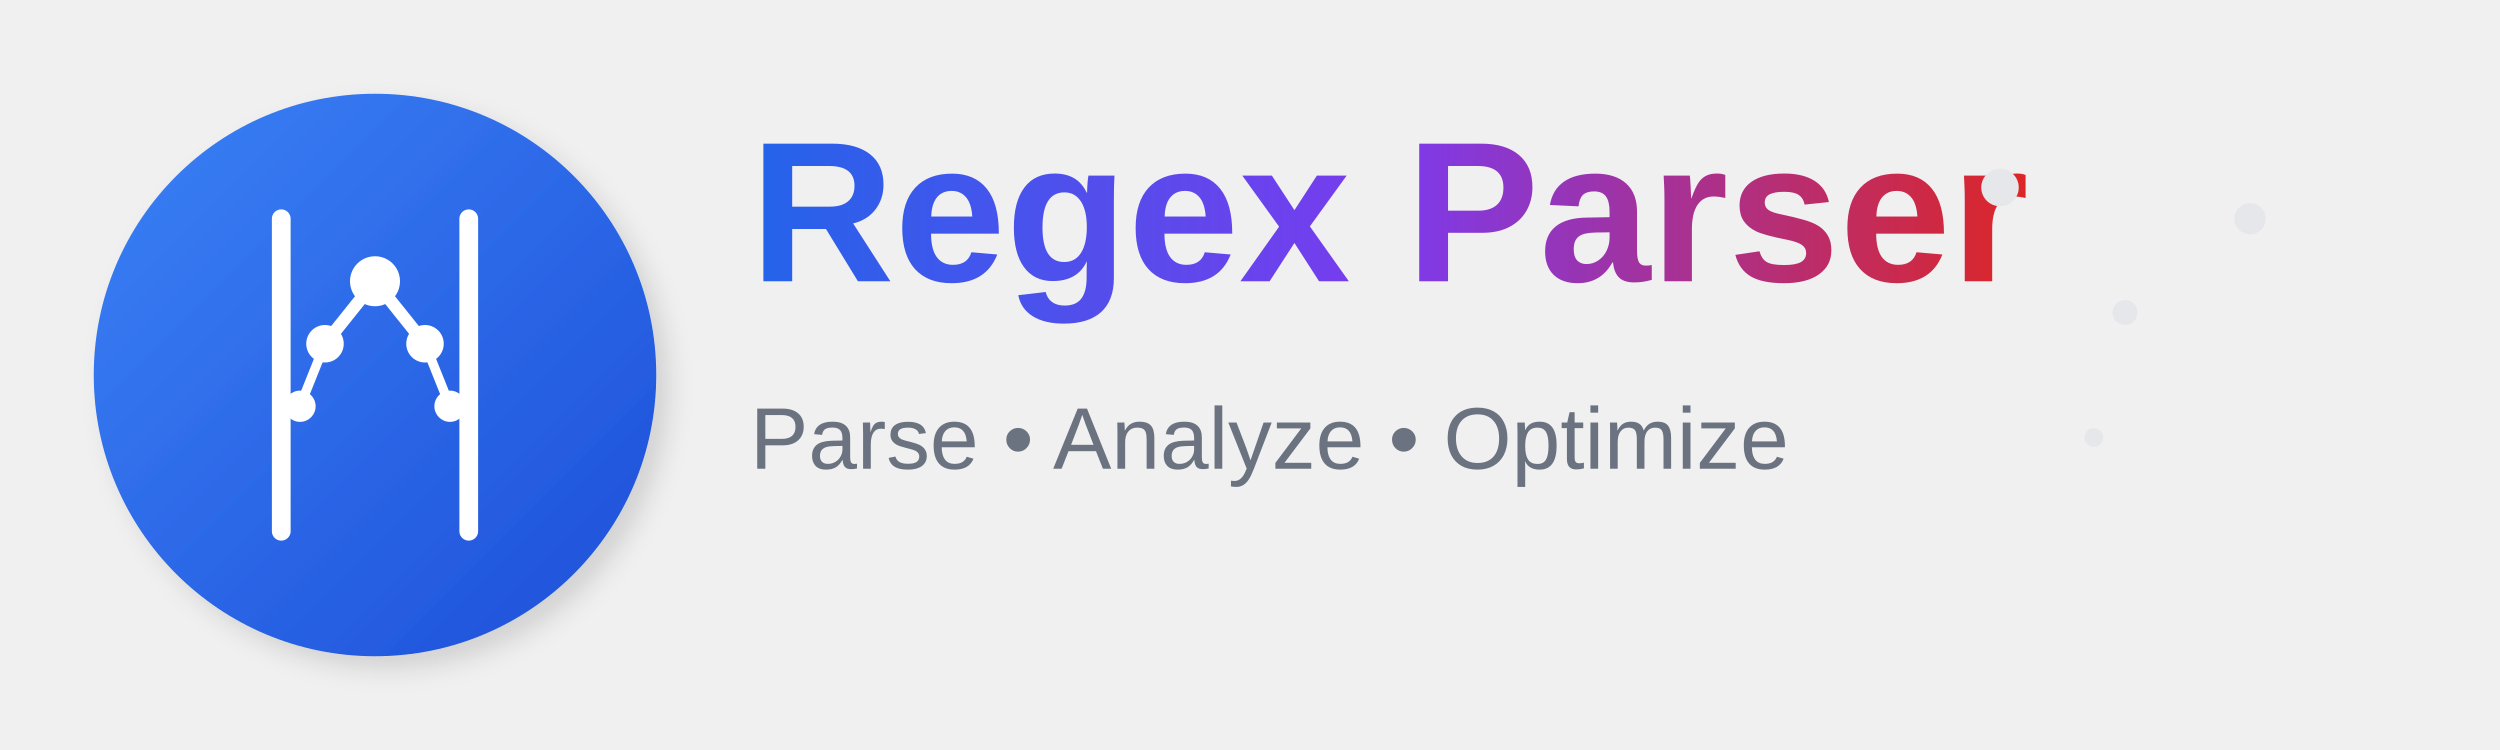
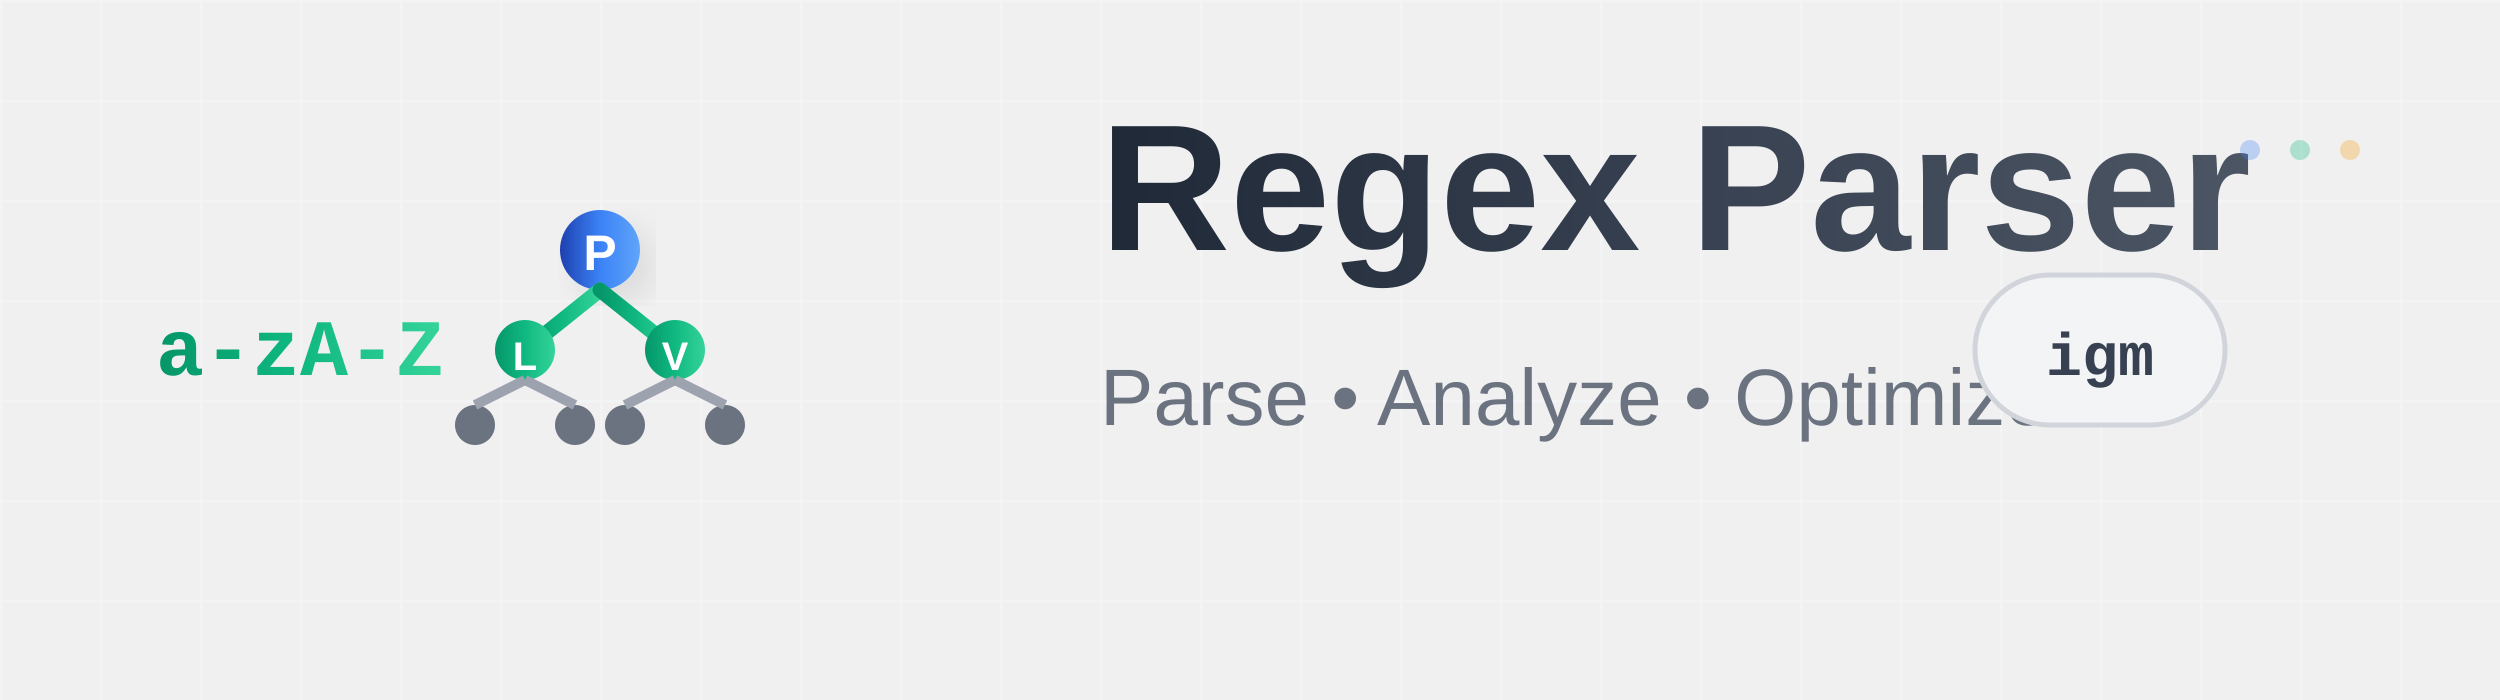
- <svg xmlns="http://www.w3.org/2000/svg" width="400" height="120" viewBox="0 0 400 120">
+ <svg xmlns="http://www.w3.org/2000/svg" width="500" height="140" viewBox="0 0 500 140">
  <defs>
+     <linearGradient id="primaryGradient" x1="0%" y1="0%" x2="100%" y2="0%">
+       <stop offset="0%" style="stop-color:#1e40af;stop-opacity:1" />
+       <stop offset="50%" style="stop-color:#3b82f6;stop-opacity:1" />
+       <stop offset="100%" style="stop-color:#60a5fa;stop-opacity:1" />
+     </linearGradient>
+     <linearGradient id="accentGradient" x1="0%" y1="0%" x2="100%" y2="0%">
+       <stop offset="0%" style="stop-color:#059669;stop-opacity:1" />
+       <stop offset="50%" style="stop-color:#10b981;stop-opacity:1" />
+       <stop offset="100%" style="stop-color:#34d399;stop-opacity:1" />
+     </linearGradient>
    <linearGradient id="textGradient" x1="0%" y1="0%" x2="100%" y2="0%">
-       <stop offset="0%" style="stop-color:#2563eb;stop-opacity:1" />
-       <stop offset="50%" style="stop-color:#7c3aed;stop-opacity:1" />
-       <stop offset="100%" style="stop-color:#dc2626;stop-opacity:1" />
-     </linearGradient>
-     <linearGradient id="iconGradient" x1="0%" y1="0%" x2="100%" y2="100%">
-       <stop offset="0%" style="stop-color:#3b82f6;stop-opacity:1" />
-       <stop offset="100%" style="stop-color:#1d4ed8;stop-opacity:1" />
+       <stop offset="0%" style="stop-color:#1f2937;stop-opacity:1" />
+       <stop offset="50%" style="stop-color:#374151;stop-opacity:1" />
+       <stop offset="100%" style="stop-color:#4b5563;stop-opacity:1" />
    </linearGradient>
    <filter id="shadow" x="-20%" y="-20%" width="140%" height="140%">
-       <feDropShadow dx="2" dy="2" stdDeviation="2" flood-color="#00000020" />
+       <feDropShadow dx="3" dy="3" stdDeviation="3" flood-color="#00000015" />
+     </filter>
+     <filter id="glow">
+       <feGaussianBlur stdDeviation="2" result="coloredBlur" />
+       <feMerge>
+         <feMergeNode in="coloredBlur" />
+         <feMergeNode in="SourceGraphic" />
+       </feMerge>
    </filter>
  </defs>
-   <circle cx="60" cy="60" r="45" fill="url(#iconGradient)" filter="url(#shadow)" />
-   <path d="M45 35 L45 85 M75 35 L75 85" stroke="white" stroke-width="3" stroke-linecap="round" />
-   <g transform="translate(60,60)">
-     <circle cx="0" cy="-15" r="4" fill="white" />
-     <line x1="0" y1="-15" x2="-8" y2="-5" stroke="white" stroke-width="2" />
-     <circle cx="-8" cy="-5" r="3" fill="white" />
-     <line x1="0" y1="-15" x2="8" y2="-5" stroke="white" stroke-width="2" />
-     <circle cx="8" cy="-5" r="3" fill="white" />
-     <line x1="-8" y1="-5" x2="-12" y2="5" stroke="white" stroke-width="1.5" />
-     <circle cx="-12" cy="5" r="2.5" fill="white" />
-     <line x1="8" y1="-5" x2="12" y2="5" stroke="white" stroke-width="1.5" />
-     <circle cx="12" cy="5" r="2.5" fill="white" />
+   <pattern id="grid" width="20" height="20" patternUnits="userSpaceOnUse">
+     <path d="M 20 0 L 0 0 0 20" fill="none" stroke="#f3f4f6" stroke-width="1" />
+   </pattern>
+   <rect width="500" height="140" fill="url(#grid)" />
+   <g transform="translate(50,70)">
+     <path d="M-15,-25 L-15,25" stroke="url(#primaryGradient)" stroke-width="4" stroke-linecap="round" />
+     <path d="M35,-25 L35,25" stroke="url(#primaryGradient)" stroke-width="4" stroke-linecap="round" />
+     <text x="10" y="5" font-family="Monaco, 'Courier New', monospace" font-size="16" font-weight="bold" fill="url(#accentGradient)" text-anchor="middle">a-zA-Z</text>
  </g>
-   <text x="120" y="45" font-family="Arial, sans-serif" font-size="32" font-weight="bold" fill="url(#textGradient)">
+   <g transform="translate(120,70)">
+     <circle cx="0" cy="-20" r="8" fill="url(#primaryGradient)" filter="url(#shadow)" />
+     <text x="0" y="-16" font-family="Arial, sans-serif" font-size="10" font-weight="bold" fill="white" text-anchor="middle">P</text>
+     <line x1="0" y1="-12" x2="-15" y2="0" stroke="url(#accentGradient)" stroke-width="3" stroke-linecap="round" />
+     <circle cx="-15" cy="0" r="6" fill="url(#accentGradient)" />
+     <text x="-15" y="4" font-family="Arial, sans-serif" font-size="8" font-weight="bold" fill="white" text-anchor="middle">L</text>
+     <line x1="0" y1="-12" x2="15" y2="0" stroke="url(#accentGradient)" stroke-width="3" stroke-linecap="round" />
+     <circle cx="15" cy="0" r="6" fill="url(#accentGradient)" />
+     <text x="15" y="4" font-family="Arial, sans-serif" font-size="8" font-weight="bold" fill="white" text-anchor="middle">V</text>
+     <circle cx="-25" cy="15" r="4" fill="#6b7280" />
+     <circle cx="-5" cy="15" r="4" fill="#6b7280" />
+     <circle cx="5" cy="15" r="4" fill="#6b7280" />
+     <circle cx="25" cy="15" r="4" fill="#6b7280" />
+     <line x1="-15" y1="6" x2="-25" y2="11" stroke="#9ca3af" stroke-width="2" />
+     <line x1="-15" y1="6" x2="-5" y2="11" stroke="#9ca3af" stroke-width="2" />
+     <line x1="15" y1="6" x2="5" y2="11" stroke="#9ca3af" stroke-width="2" />
+     <line x1="15" y1="6" x2="25" y2="11" stroke="#9ca3af" stroke-width="2" />
+   </g>
+   <text x="220" y="50" font-family="Arial, sans-serif" font-size="36" font-weight="bold" fill="url(#textGradient)">
    Regex Parser
  </text>
-   <text x="120" y="75" font-family="Arial, sans-serif" font-size="14" fill="#6b7280" font-weight="500">
+   <text x="220" y="85" font-family="Arial, sans-serif" font-size="16" fill="#6b7280" font-weight="500">
    Parse • Analyze • Optimize
  </text>
-   <circle cx="320" cy="30" r="3" fill="#e5e7eb" />
-   <circle cx="340" cy="50" r="2" fill="#e5e7eb" />
-   <circle cx="360" cy="35" r="2.5" fill="#e5e7eb" />
-   <circle cx="335" cy="70" r="1.5" fill="#e5e7eb" />
+   <g transform="translate(420,70)">
+     <rect x="-25" y="-15" width="50" height="30" rx="15" fill="#f3f4f6" stroke="#d1d5db" stroke-width="1" />
+     <text x="0" y="5" font-family="Monaco, 'Courier New', monospace" font-size="12" font-weight="bold" fill="#374151" text-anchor="middle">igm</text>
+   </g>
+   <g transform="translate(450,30)" opacity="0.3">
+     <circle cx="0" cy="0" r="2" fill="#3b82f6" />
+     <circle cx="10" cy="0" r="2" fill="#10b981" />
+     <circle cx="20" cy="0" r="2" fill="#f59e0b" />
+   </g>
</svg>
